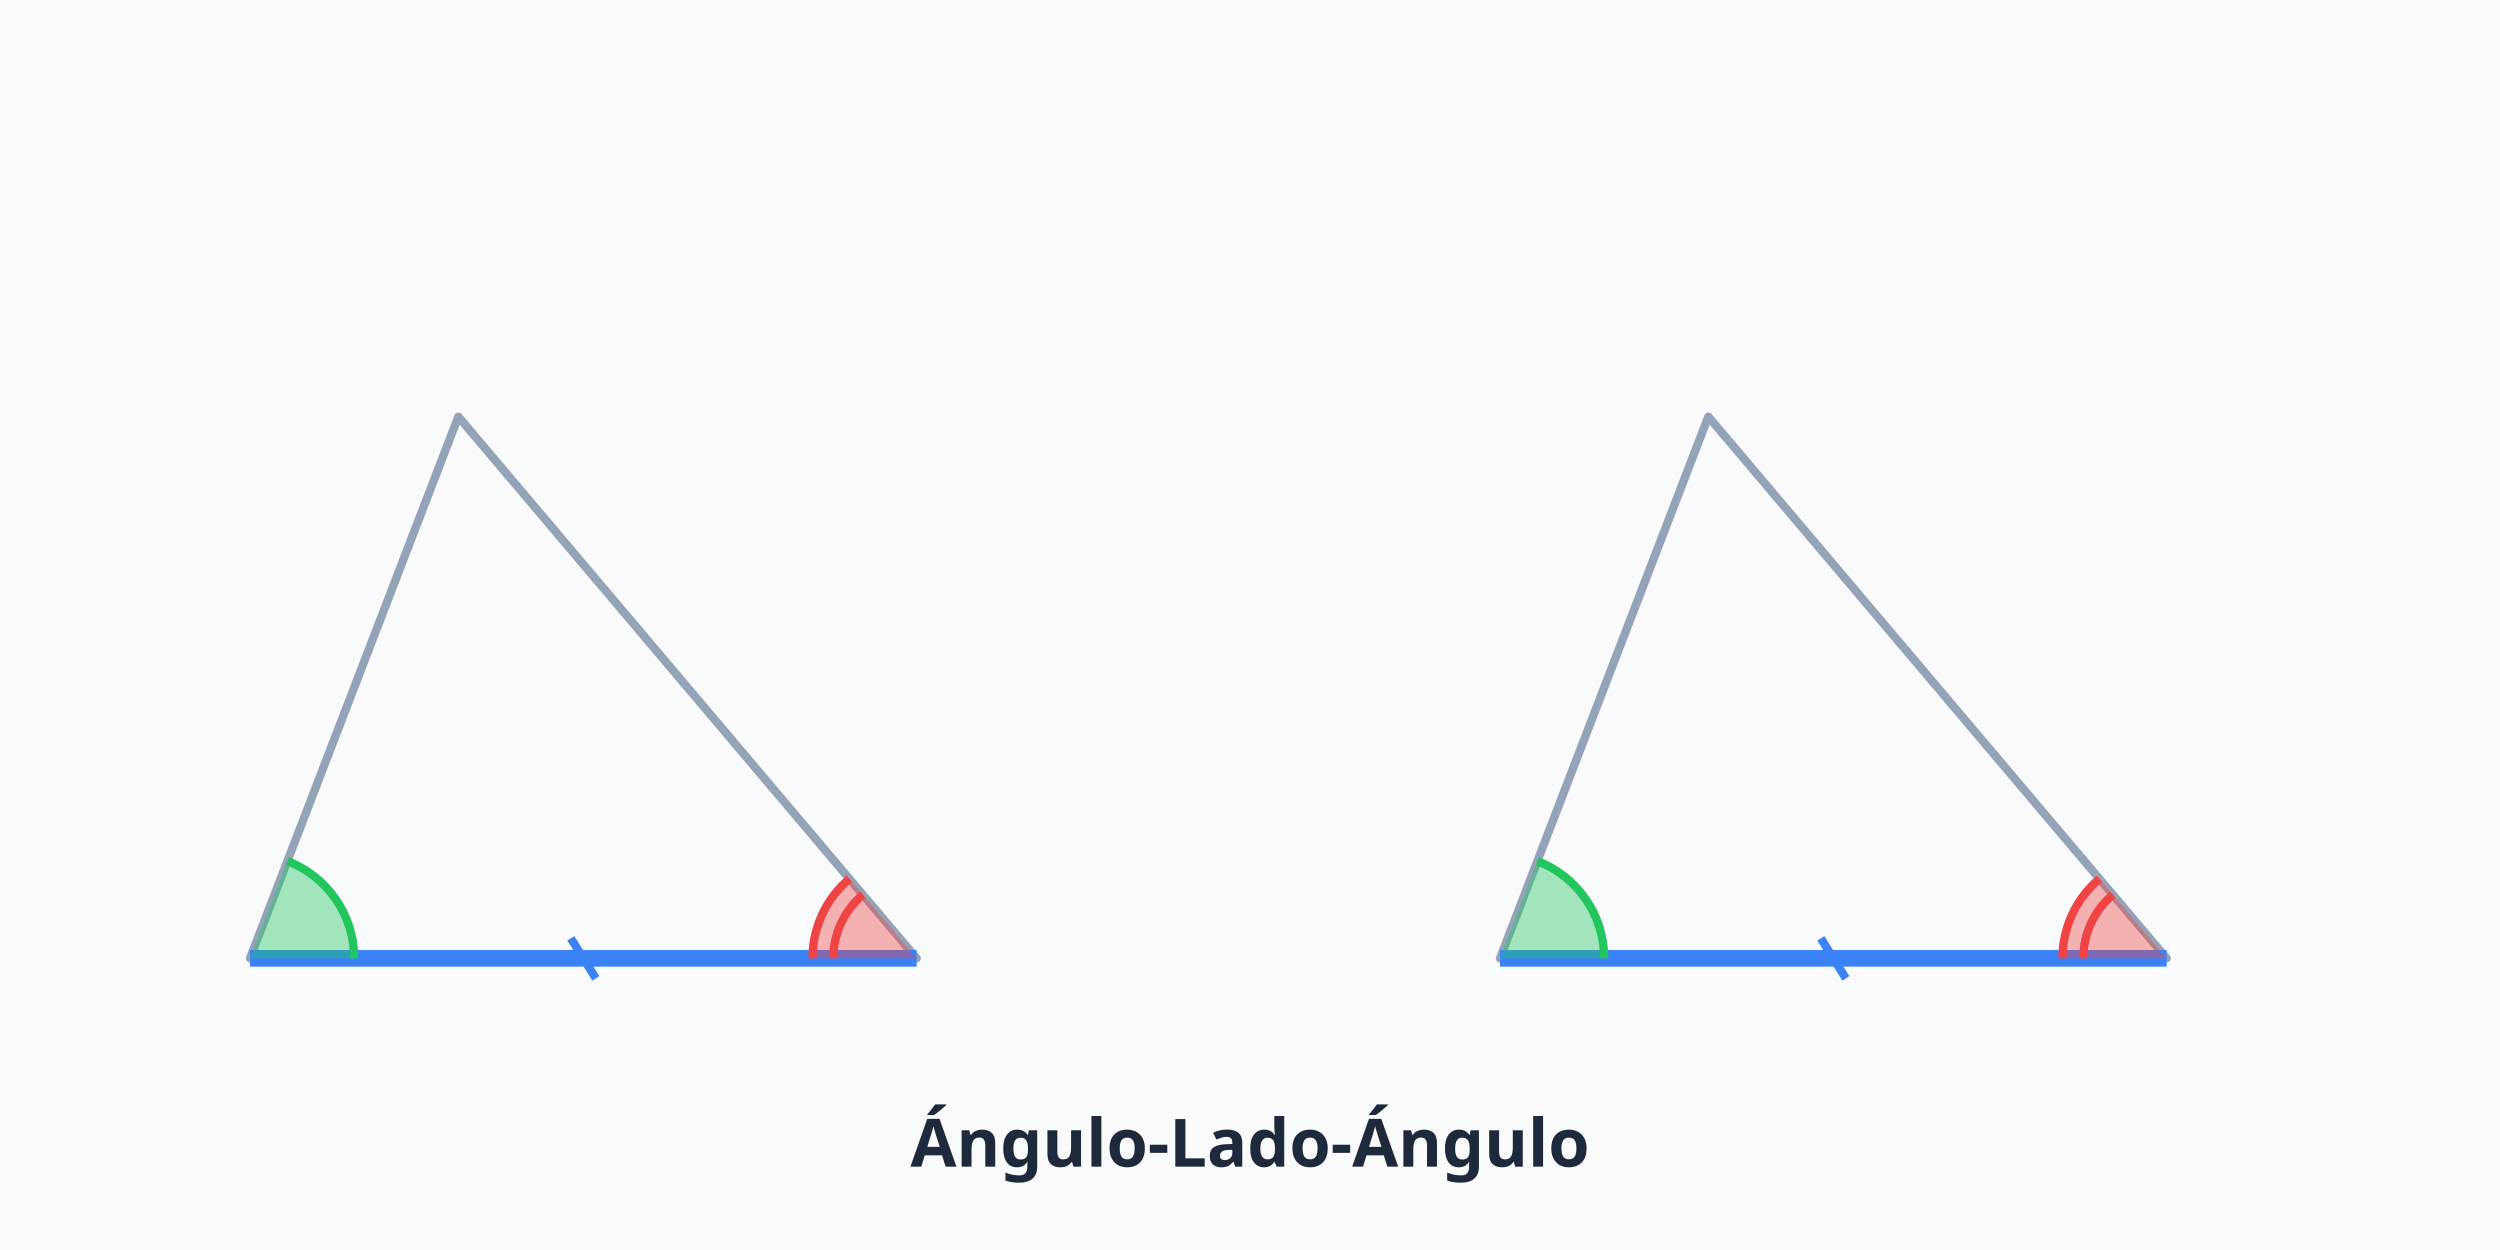
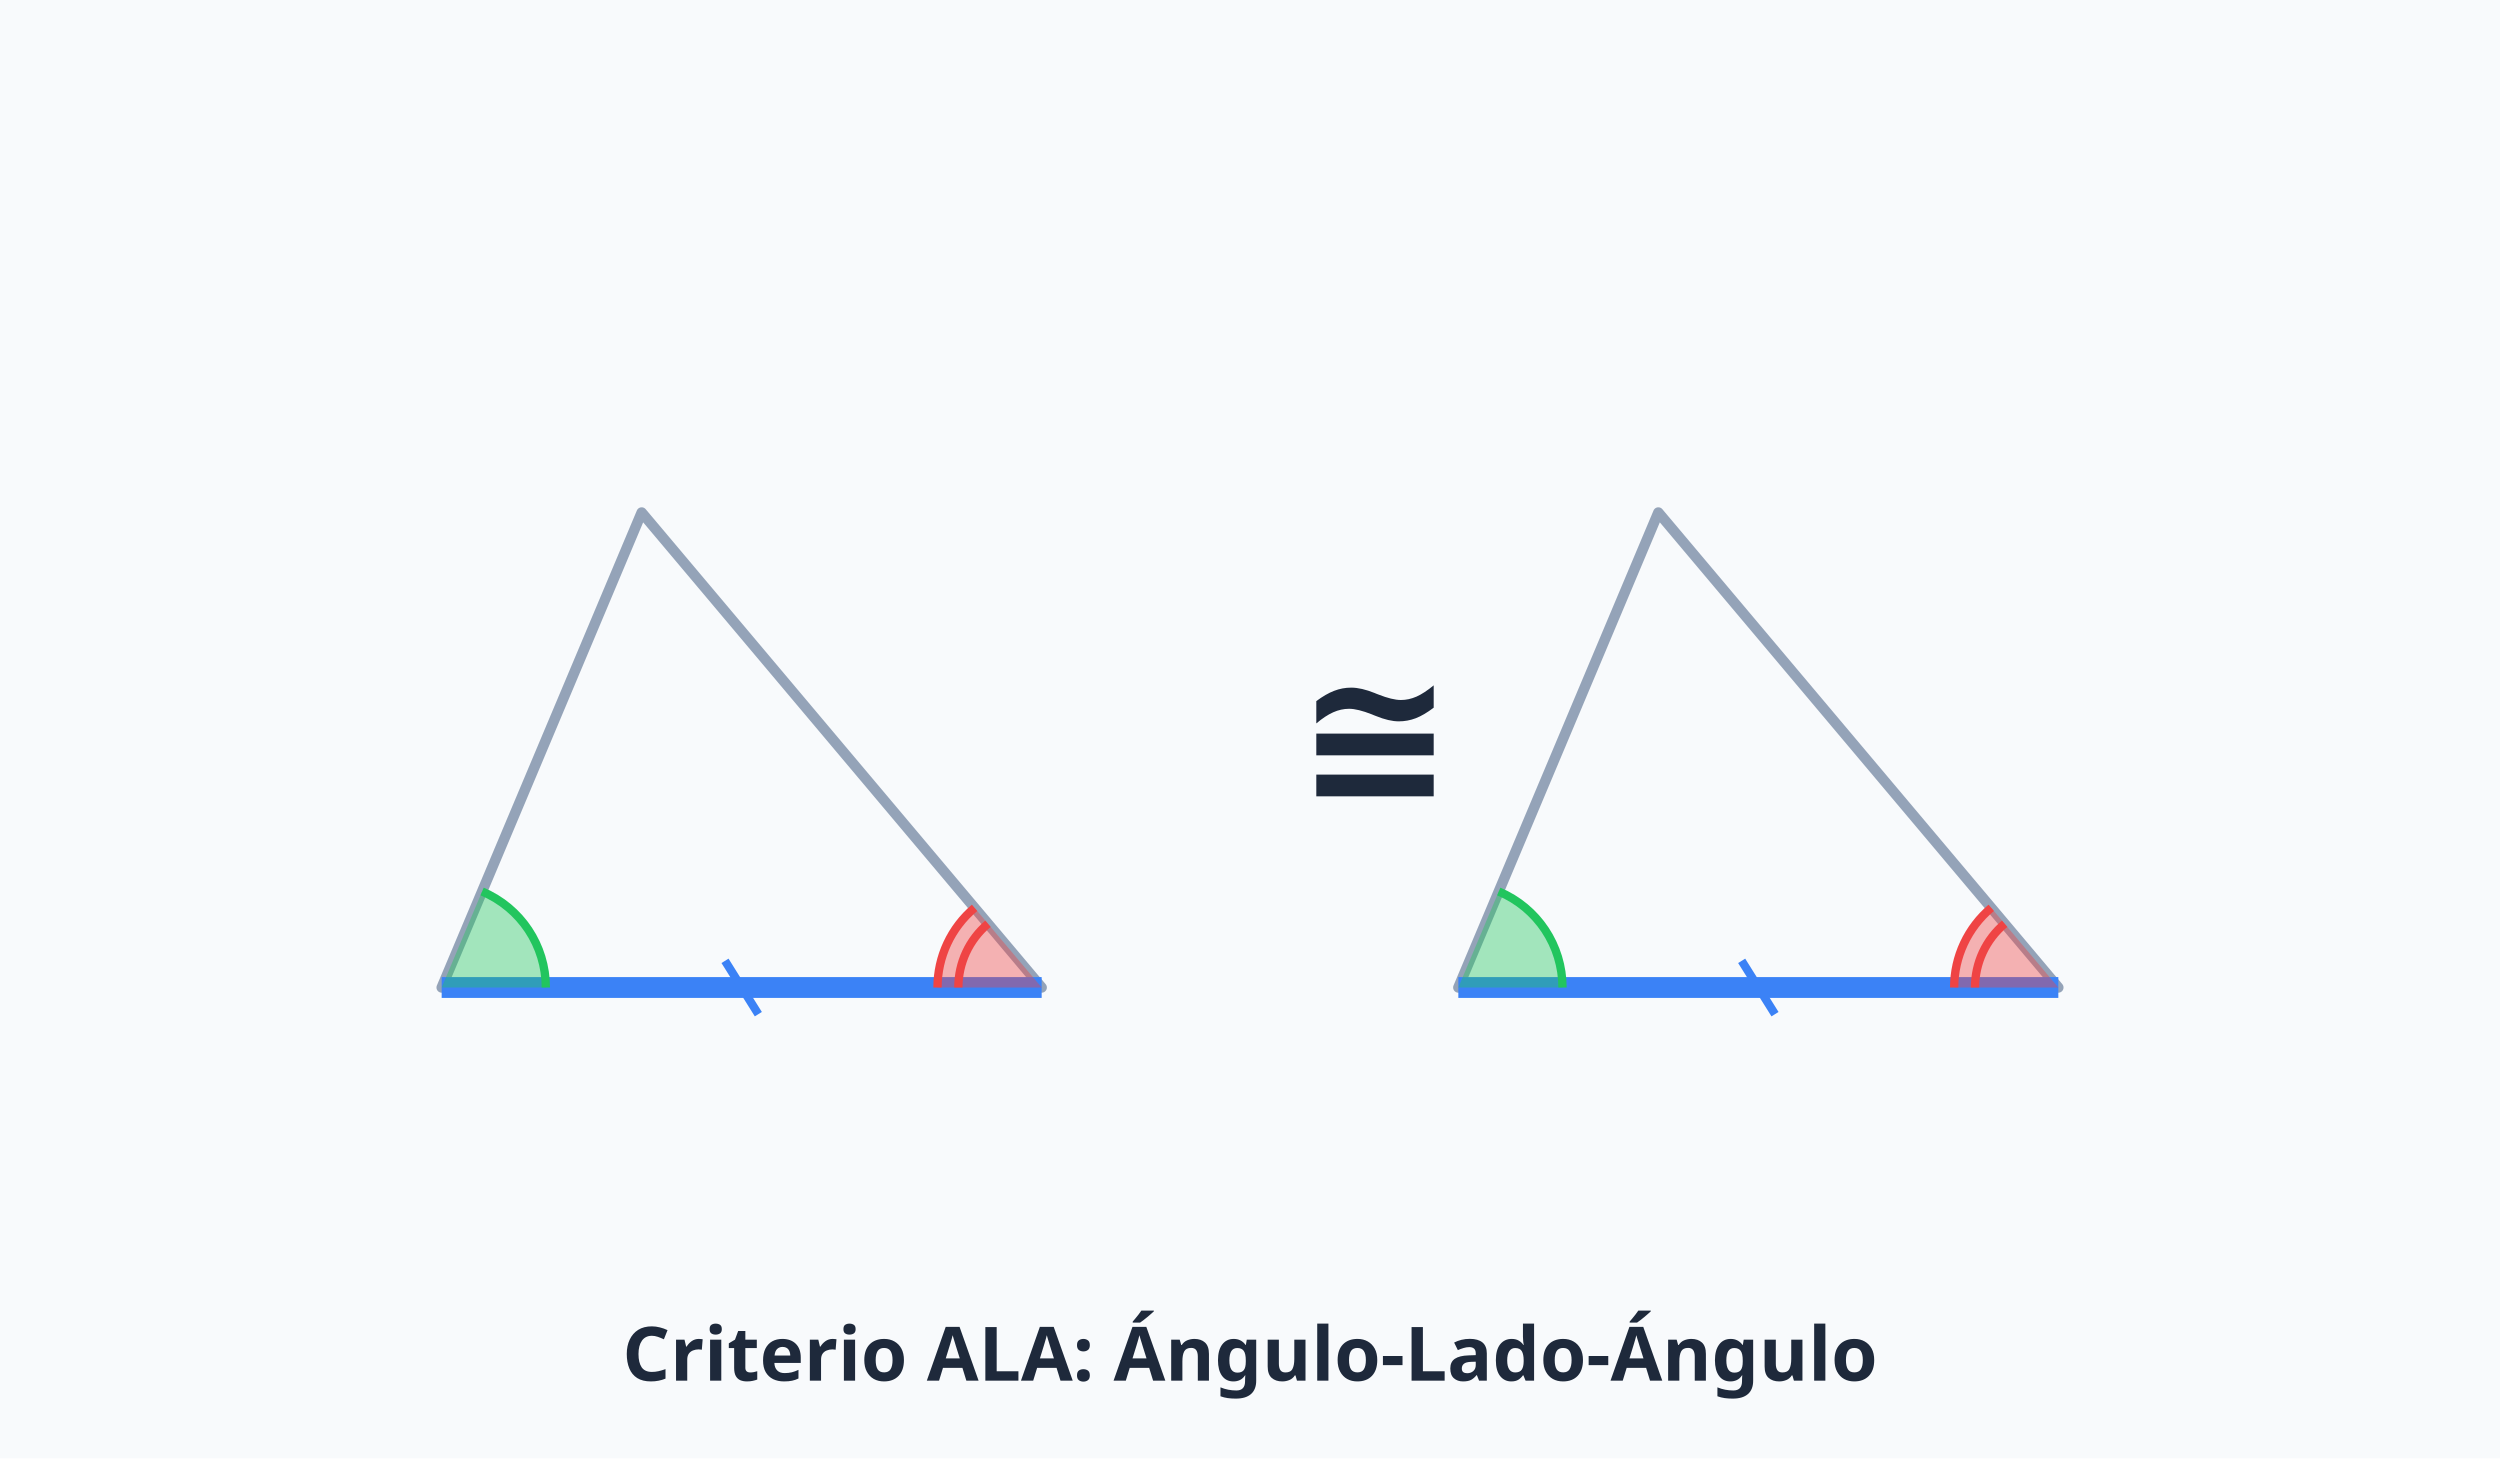
- <svg xmlns="http://www.w3.org/2000/svg" viewBox="0 0 600 300">
-   <rect width="600" height="300" fill="#f8fafc" />
-   <path d="M 60 230 L 220 230 L 110 100 Z" fill="none" stroke="#94a3b8" stroke-width="2" stroke-linejoin="round" />
-   <path d="M 360 230 L 520 230 L 410 100 Z" fill="none" stroke="#94a3b8" stroke-width="2" stroke-linejoin="round" />
-   <line x1="60" y1="230" x2="220" y2="230" stroke="#3b82f6" stroke-width="4" />
-   <line x1="360" y1="230" x2="520" y2="230" stroke="#3b82f6" stroke-width="4" />
-   <line x1="137.00" y1="225.20" x2="143.00" y2="234.80" stroke="#3b82f6" stroke-width="2" />
-   <line x1="437.00" y1="225.20" x2="443.00" y2="234.80" stroke="#3b82f6" stroke-width="2" />
-   <path d="M 60 230 L 68.97 206.67 A 25 25 0 0 1 85.00 230.00 Z" fill="#22c55e" fill-opacity="0.4" stroke="none" />
-   <path d="M 68.97 206.67 A 25 25 0 0 1 85.00 230.00" fill="none" stroke="#22c55e" stroke-width="2" />
-   <path d="M 360 230 L 368.97 206.67 A 25 25 0 0 1 385.00 230.00 Z" fill="#22c55e" fill-opacity="0.4" stroke="none" />
-   <path d="M 368.97 206.67 A 25 25 0 0 1 385.00 230.00" fill="none" stroke="#22c55e" stroke-width="2" />
-   <path d="M 220 230 L 195.00 230.00 A 25 25 0 0 1 203.85 210.92 Z" fill="#ef4444" fill-opacity="0.4" stroke="none" />
-   <path d="M 195.00 230.00 A 25 25 0 0 1 203.85 210.92" fill="none" stroke="#ef4444" stroke-width="2" />
-   <path d="M 200.00 230.00 A 20 20 0 0 1 207.08 214.73" fill="none" stroke="#ef4444" stroke-width="2" />
-   <path d="M 520 230 L 495.00 230.00 A 25 25 0 0 1 503.85 210.92 Z" fill="#ef4444" fill-opacity="0.4" stroke="none" />
-   <path d="M 495.00 230.00 A 25 25 0 0 1 503.85 210.92" fill="none" stroke="#ef4444" stroke-width="2" />
-   <path d="M 500.00 230.00 A 20 20 0 0 1 507.08 214.73" fill="none" stroke="#ef4444" stroke-width="2" />
-   <text x="300" y="280" font-family="sans-serif" font-size="16" font-weight="bold" fill="#1e293b" text-anchor="middle">Ángulo-Lado-Ángulo</text>
+ <svg xmlns="http://www.w3.org/2000/svg" viewBox="0 0 600 350">
+   <rect width="600" height="350" fill="#f8fafc" />
+   <path d="M 106.00 237.00 L 250.00 237.00 L 154.00 123.00 Z" fill="none" stroke="#94a3b8" stroke-width="2.5" stroke-linejoin="round" />
+   <path d="M 350.00 237.00 L 494.00 237.00 L 398.00 123.00 Z" fill="none" stroke="#94a3b8" stroke-width="2.5" stroke-linejoin="round" />
+   <line x1="106.00" y1="237.00" x2="250.00" y2="237.00" stroke="#3b82f6" stroke-width="5" />
+   <line x1="350.00" y1="237.00" x2="494.00" y2="237.00" stroke="#3b82f6" stroke-width="5" />
+   <line x1="174.00" y1="230.60" x2="182.00" y2="243.40" stroke="#3b82f6" stroke-width="2" />
+   <line x1="418.00" y1="230.60" x2="426.00" y2="243.40" stroke="#3b82f6" stroke-width="2" />
+   <path d="M 106.00 237.00 L 115.70 213.96 A 25 25 0 0 1 131.00 237.00 Z" fill="#22c55e" fill-opacity="0.4" stroke="none" />
+   <path d="M 115.70 213.96 A 25 25 0 0 1 131.00 237.00" fill="none" stroke="#22c55e" stroke-width="2" />
+   <path d="M 350.00 237.00 L 359.70 213.96 A 25 25 0 0 1 375.00 237.00 Z" fill="#22c55e" fill-opacity="0.4" stroke="none" />
+   <path d="M 359.70 213.96 A 25 25 0 0 1 375.00 237.00" fill="none" stroke="#22c55e" stroke-width="2" />
+   <path d="M 250.00 237.00 L 225.00 237.00 A 25 25 0 0 1 233.90 217.88 Z" fill="#ef4444" fill-opacity="0.4" stroke="none" />
+   <path d="M 225.00 237.00 A 25 25 0 0 1 233.90 217.88" fill="none" stroke="#ef4444" stroke-width="2" />
+   <path d="M 230.00 237.00 A 20 20 0 0 1 237.12 221.70" fill="none" stroke="#ef4444" stroke-width="2" />
+   <path d="M 494.00 237.00 L 469.00 237.00 A 25 25 0 0 1 477.90 217.88 Z" fill="#ef4444" fill-opacity="0.4" stroke="none" />
+   <path d="M 469.00 237.00 A 25 25 0 0 1 477.90 217.88" fill="none" stroke="#ef4444" stroke-width="2" />
+   <path d="M 474.00 237.00 A 20 20 0 0 1 481.12 221.70" fill="none" stroke="#ef4444" stroke-width="2" />
+   <text x="330.00" y="180.00" font-family="sans-serif" font-size="45" font-weight="bold" fill="#1e293b" text-anchor="middle" dominant-baseline="middle">≅</text>
+   <text x="300.00" y="325.00" font-family="sans-serif" font-size="18" font-weight="bold" fill="#1e293b" text-anchor="middle" dominant-baseline="middle">Criterio ALA: Ángulo-Lado-Ángulo</text>
</svg>
